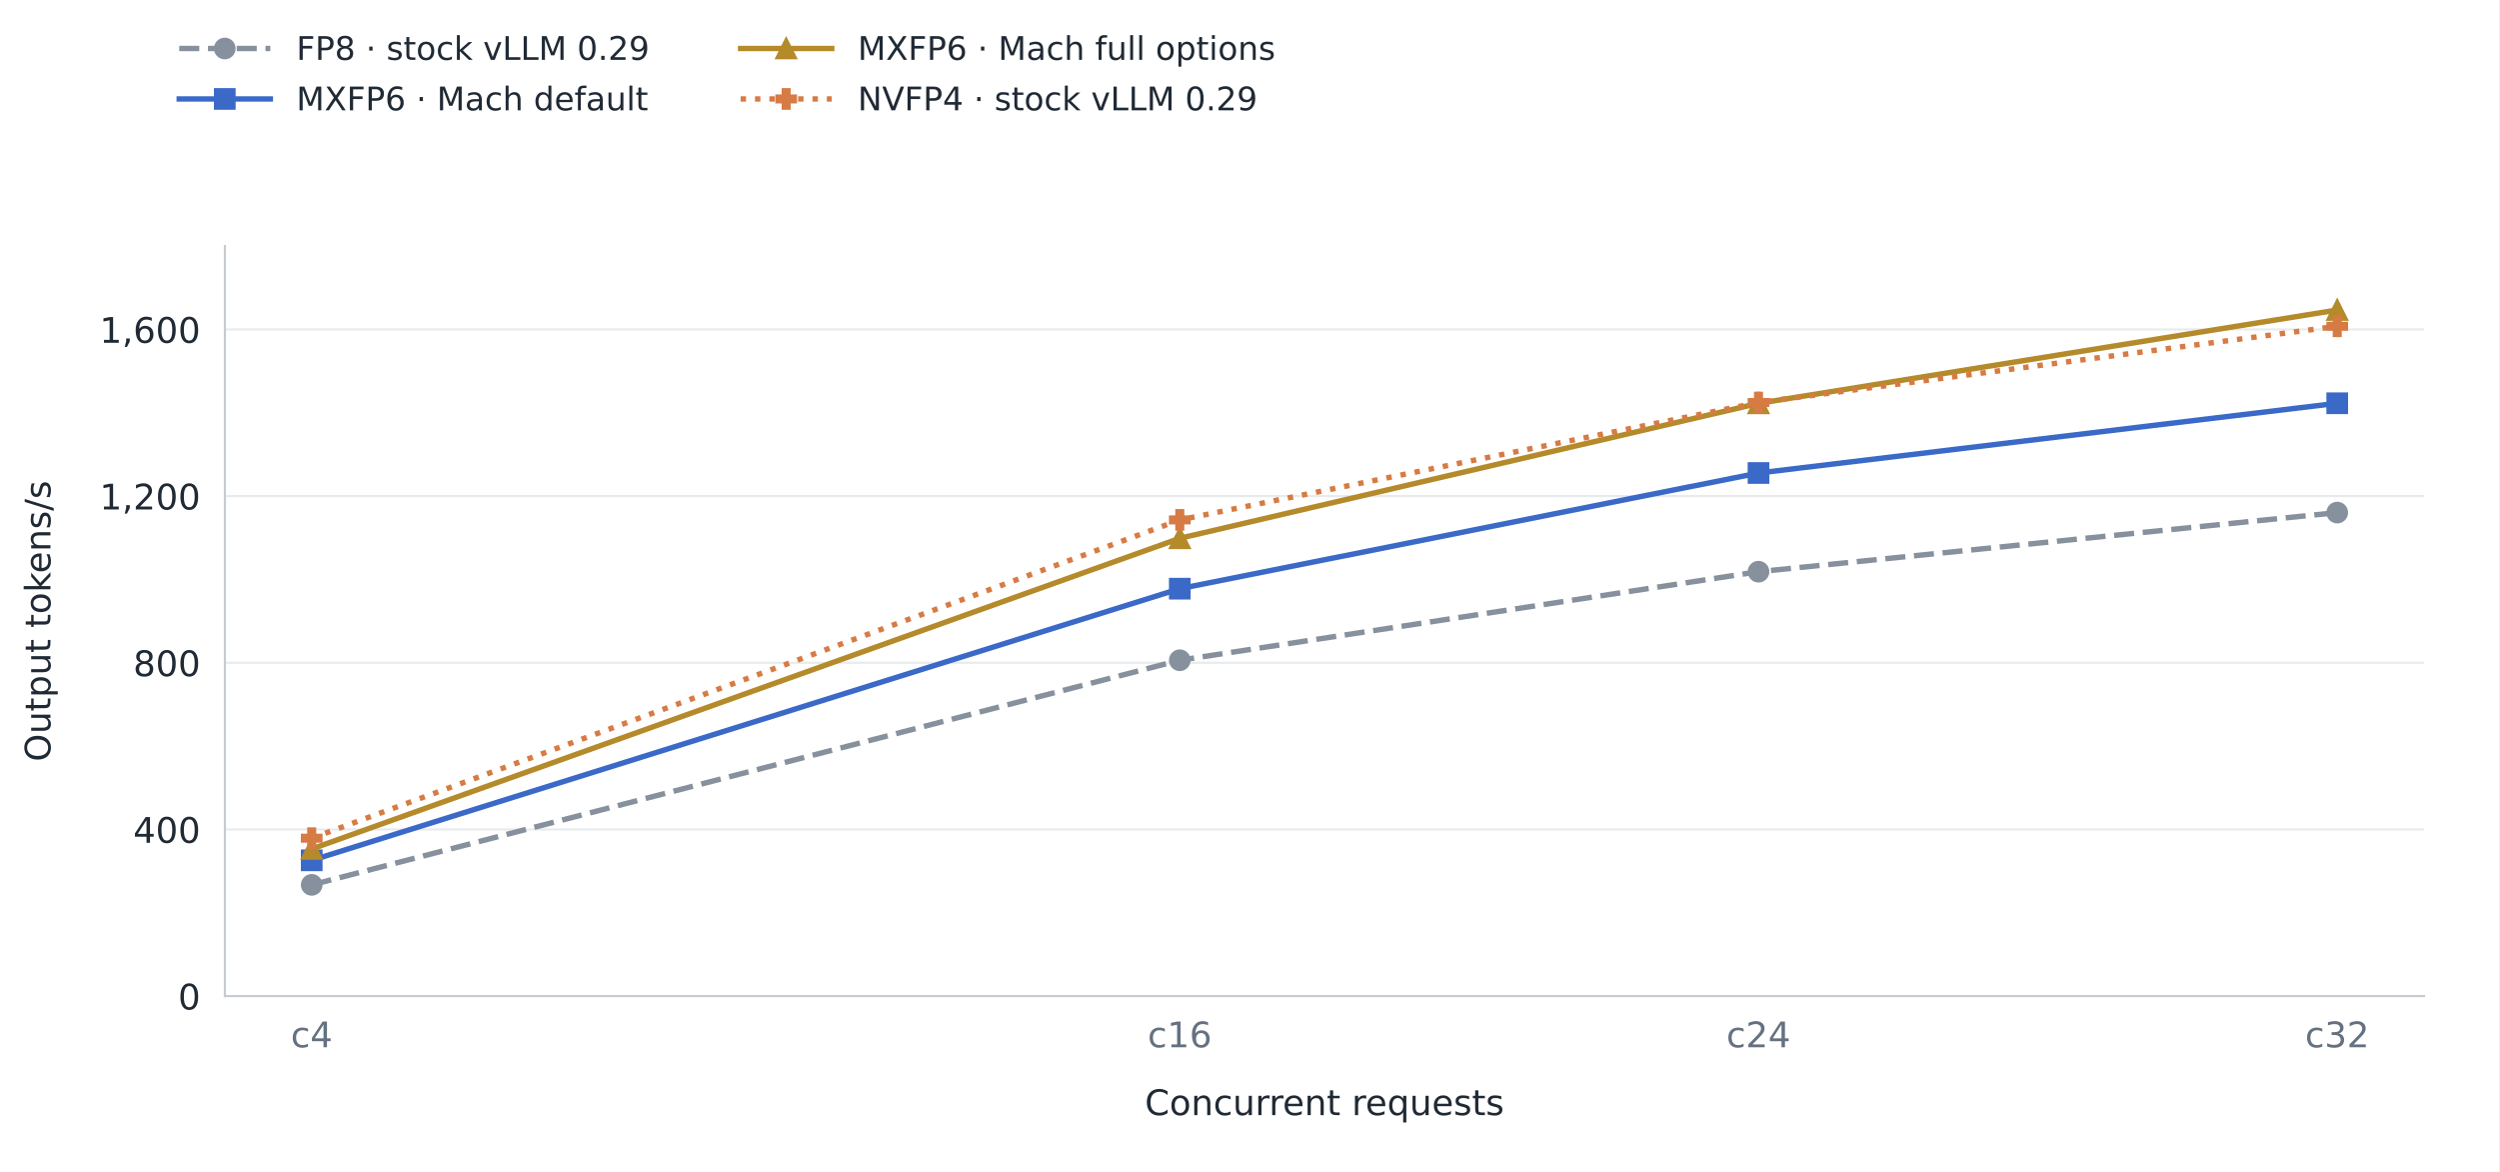
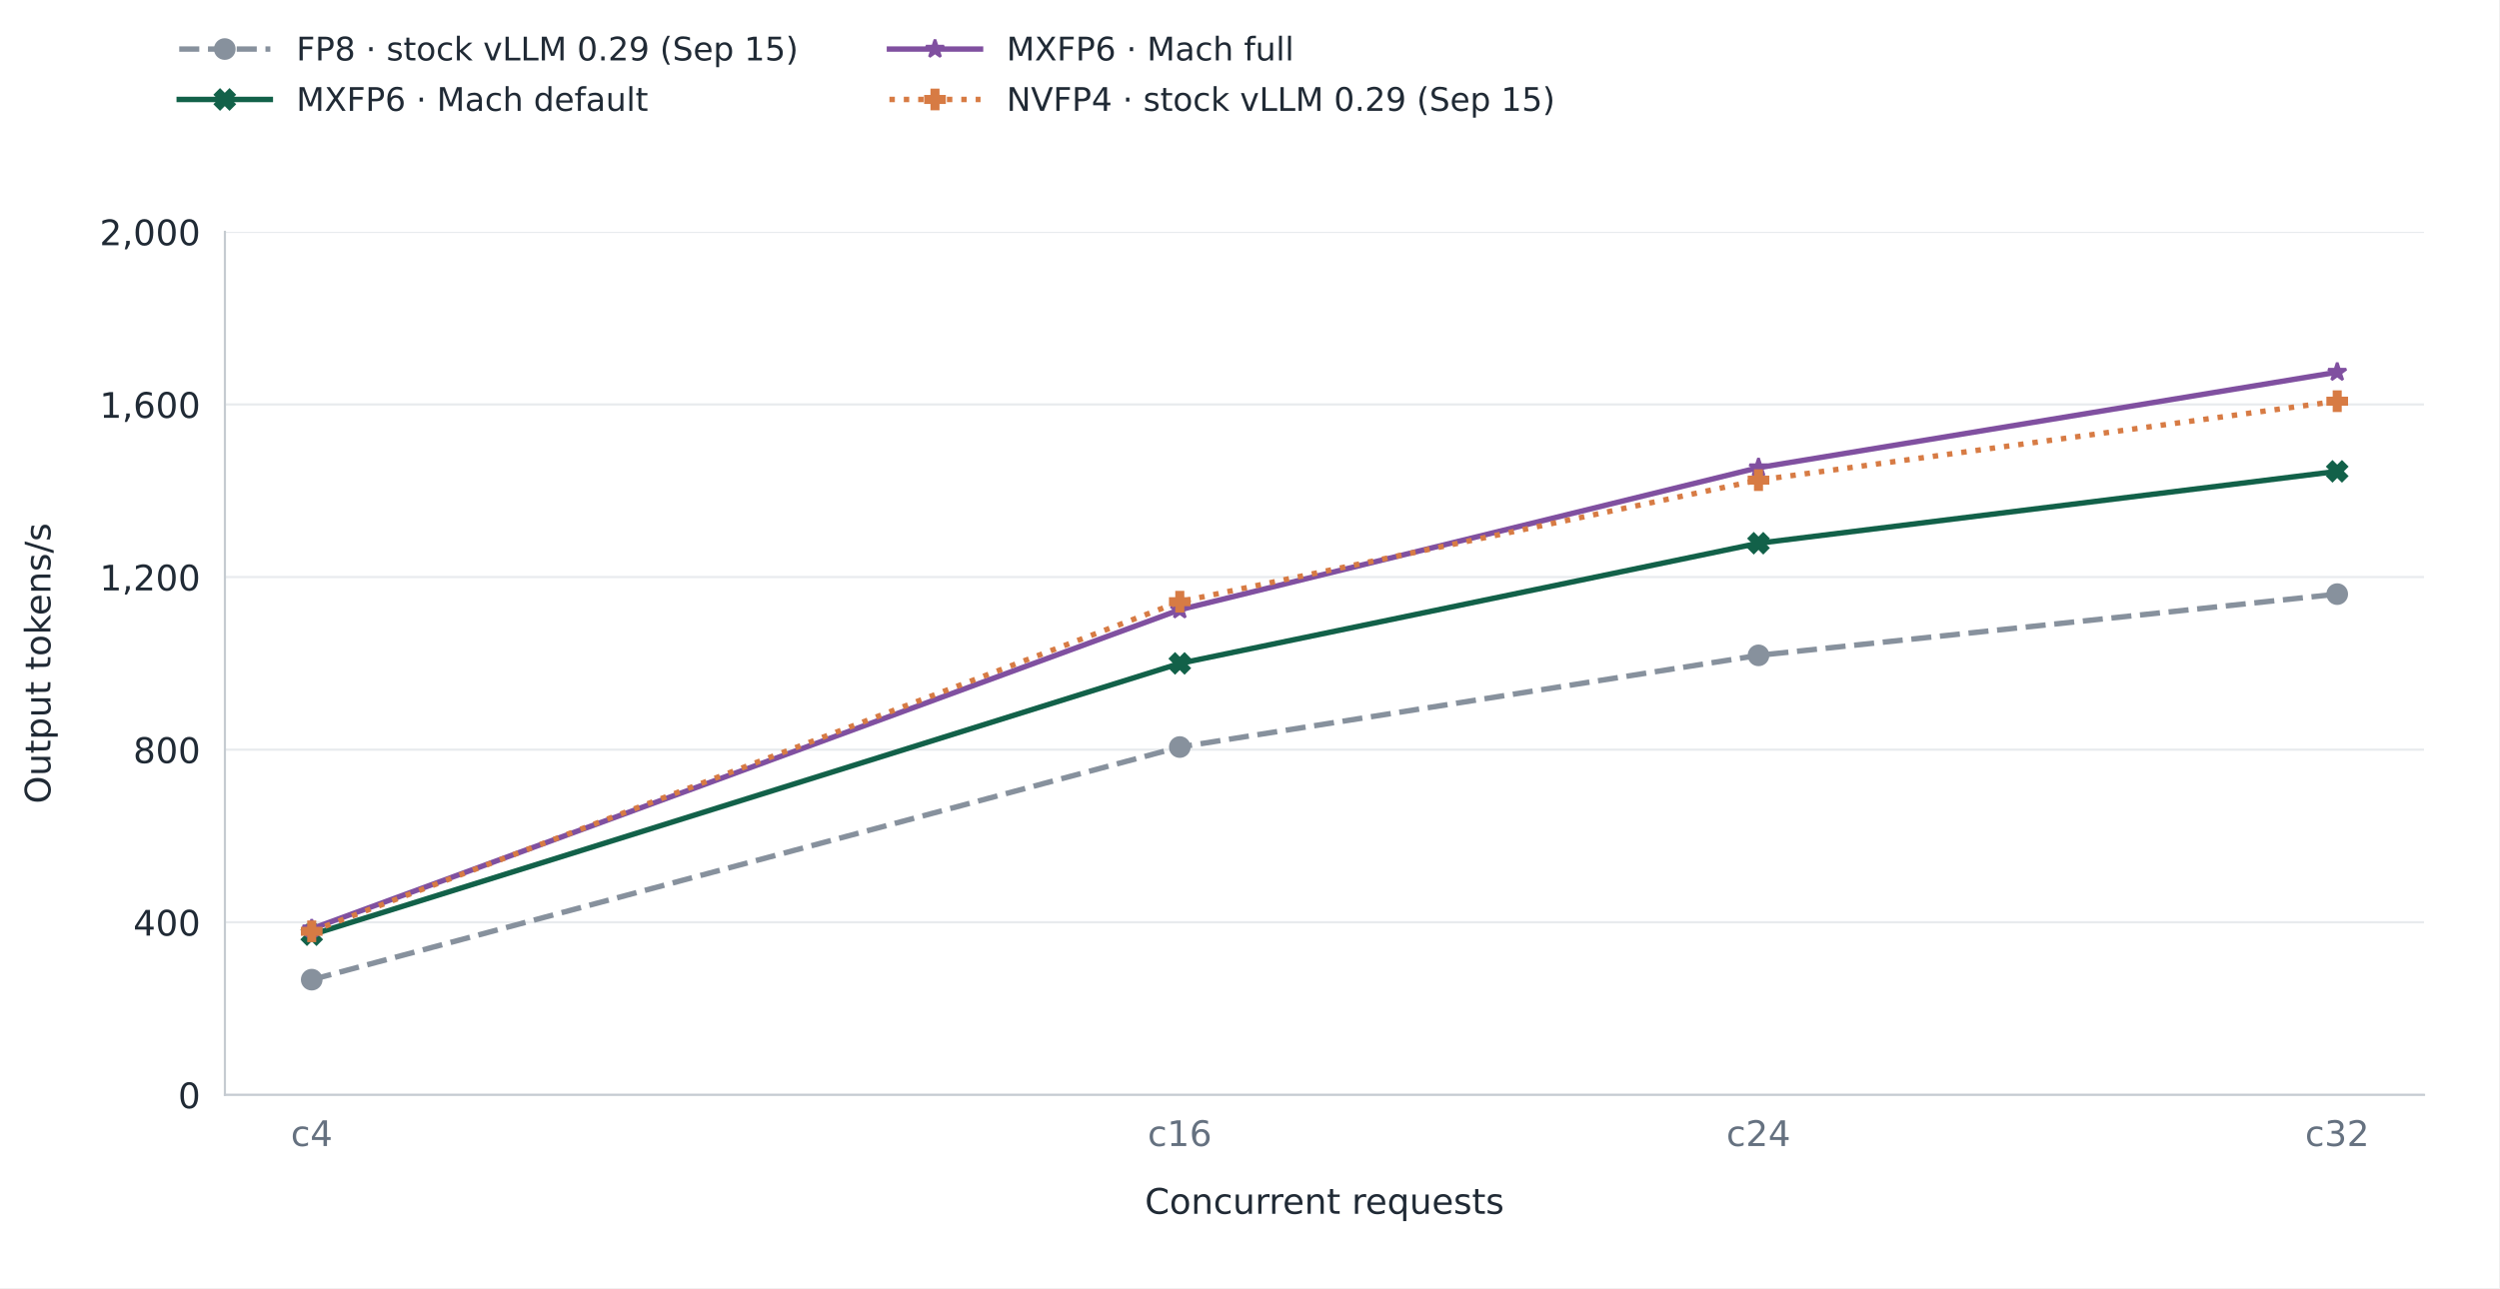
- <svg xmlns="http://www.w3.org/2000/svg" xmlns:xlink="http://www.w3.org/1999/xlink" width="921.6pt" height="432pt" viewBox="0 0 921.6 432" version="1.1">
+ <svg xmlns="http://www.w3.org/2000/svg" xmlns:xlink="http://www.w3.org/1999/xlink" width="921.6pt" height="475.2pt" viewBox="0 0 921.6 475.2" version="1.1">
  <defs>
    <style type="text/css">*{stroke-linejoin: round; stroke-linecap: butt}</style>
  </defs>
  <g id="figure_1">
    <g id="patch_1">
-       <path d="M 0 432 L 921.6 432 L 921.6 0 L 0 0 z " style="fill: #ffffff" />
+       <path d="M 0 475.2 L 921.6 475.2 L 921.6 0 L 0 0 z " style="fill: #ffffff" />
    </g>
    <g id="axes_1">
      <g id="patch_2">
-         <path d="M 82.944 367.2 L 893.952 367.2 L 893.952 90.72 L 82.944 90.72 z " style="fill: #ffffff" />
+         <path d="M 82.944 403.92 L 893.952 403.92 L 893.952 85.536 L 82.944 85.536 z " style="fill: #ffffff" />
      </g>
      <g id="matplotlib.axis_1">
        <g id="xtick_1">
          <g id="line2d_1" />
          <g id="text_1">
-             <text style="font-size: 13px; font-family: 'DejaVu Sans'; text-anchor: middle; fill: #657180" x="114.957" y="386.077" transform="rotate(-0 114.9575 386.077)">c4</text>
+             <text style="font-size: 13px; font-family: 'DejaVu Sans'; text-anchor: middle; fill: #657180" x="114.957" y="422.797" transform="rotate(-0 114.9575 422.797)">c4</text>
          </g>
        </g>
        <g id="xtick_2">
          <g id="line2d_2" />
          <g id="text_2">
-             <text style="font-size: 13px; font-family: 'DejaVu Sans'; text-anchor: middle; fill: #657180" x="435.092" y="386.077" transform="rotate(-0 435.0922 386.077)">c16</text>
+             <text style="font-size: 13px; font-family: 'DejaVu Sans'; text-anchor: middle; fill: #657180" x="435.092" y="422.797" transform="rotate(-0 435.0922 422.797)">c16</text>
          </g>
        </g>
        <g id="xtick_3">
          <g id="line2d_3" />
          <g id="text_3">
-             <text style="font-size: 13px; font-family: 'DejaVu Sans'; text-anchor: middle; fill: #657180" x="648.515" y="386.077" transform="rotate(-0 648.5154 386.077)">c24</text>
+             <text style="font-size: 13px; font-family: 'DejaVu Sans'; text-anchor: middle; fill: #657180" x="648.515" y="422.797" transform="rotate(-0 648.5154 422.797)">c24</text>
          </g>
        </g>
        <g id="xtick_4">
          <g id="line2d_4" />
          <g id="text_4">
-             <text style="font-size: 13px; font-family: 'DejaVu Sans'; text-anchor: middle; fill: #657180" x="861.939" y="386.077" transform="rotate(-0 861.9385 386.077)">c32</text>
+             <text style="font-size: 13px; font-family: 'DejaVu Sans'; text-anchor: middle; fill: #657180" x="861.939" y="422.797" transform="rotate(-0 861.9385 422.797)">c32</text>
          </g>
        </g>
        <g id="text_5">
-           <text style="font-size: 13px; font-family: 'DejaVu Sans'; text-anchor: middle; fill: #202a35" x="488.448" y="411.077" transform="rotate(-0 488.448 411.077)">Concurrent requests</text>
+           <text style="font-size: 13px; font-family: 'DejaVu Sans'; text-anchor: middle; fill: #202a35" x="488.448" y="447.797" transform="rotate(-0 488.448 447.797)">Concurrent requests</text>
        </g>
      </g>
      <g id="matplotlib.axis_2">
        <g id="ytick_1">
          <g id="line2d_5">
-             <path d="M 82.944 367.2 L 893.952 367.2 " clip-path="url(#p8c949d7cd6)" style="fill: none; stroke: #e8ebee; stroke-width: 0.8; stroke-linecap: square" />
+             <path d="M 82.944 403.92 L 893.952 403.92 " clip-path="url(#p11ca47ef0e)" style="fill: none; stroke: #e8ebee; stroke-width: 0.8; stroke-linecap: square" />
          </g>
          <g id="line2d_6" />
          <g id="text_6">
-             <text style="font-size: 13px; font-family: 'DejaVu Sans'; text-anchor: end; fill: #202a35" x="73.944" y="372.138" transform="rotate(-0 73.944 372.1385)">0</text>
+             <text style="font-size: 13px; font-family: 'DejaVu Sans'; text-anchor: end; fill: #202a35" x="73.944" y="408.858" transform="rotate(-0 73.944 408.8585)">0</text>
          </g>
        </g>
        <g id="ytick_2">
          <g id="line2d_7">
-             <path d="M 82.944 305.76 L 893.952 305.76 " clip-path="url(#p8c949d7cd6)" style="fill: none; stroke: #e8ebee; stroke-width: 0.8; stroke-linecap: square" />
+             <path d="M 82.944 340.243 L 893.952 340.243 " clip-path="url(#p11ca47ef0e)" style="fill: none; stroke: #e8ebee; stroke-width: 0.8; stroke-linecap: square" />
          </g>
          <g id="line2d_8" />
          <g id="text_7">
-             <text style="font-size: 13px; font-family: 'DejaVu Sans'; text-anchor: end; fill: #202a35" x="73.944" y="310.698" transform="rotate(-0 73.944 310.6985)">400</text>
+             <text style="font-size: 13px; font-family: 'DejaVu Sans'; text-anchor: end; fill: #202a35" x="73.944" y="345.182" transform="rotate(-0 73.944 345.1817)">400</text>
          </g>
        </g>
        <g id="ytick_3">
          <g id="line2d_9">
-             <path d="M 82.944 244.32 L 893.952 244.32 " clip-path="url(#p8c949d7cd6)" style="fill: none; stroke: #e8ebee; stroke-width: 0.8; stroke-linecap: square" />
+             <path d="M 82.944 276.566 L 893.952 276.566 " clip-path="url(#p11ca47ef0e)" style="fill: none; stroke: #e8ebee; stroke-width: 0.8; stroke-linecap: square" />
          </g>
          <g id="line2d_10" />
          <g id="text_8">
-             <text style="font-size: 13px; font-family: 'DejaVu Sans'; text-anchor: end; fill: #202a35" x="73.944" y="249.258" transform="rotate(-0 73.944 249.2585)">800</text>
+             <text style="font-size: 13px; font-family: 'DejaVu Sans'; text-anchor: end; fill: #202a35" x="73.944" y="281.505" transform="rotate(-0 73.944 281.5049)">800</text>
          </g>
        </g>
        <g id="ytick_4">
          <g id="line2d_11">
-             <path d="M 82.944 182.88 L 893.952 182.88 " clip-path="url(#p8c949d7cd6)" style="fill: none; stroke: #e8ebee; stroke-width: 0.8; stroke-linecap: square" />
+             <path d="M 82.944 212.89 L 893.952 212.89 " clip-path="url(#p11ca47ef0e)" style="fill: none; stroke: #e8ebee; stroke-width: 0.8; stroke-linecap: square" />
          </g>
          <g id="line2d_12" />
          <g id="text_9">
-             <text style="font-size: 13px; font-family: 'DejaVu Sans'; text-anchor: end; fill: #202a35" x="73.944" y="187.818" transform="rotate(-0 73.944 187.8185)">1,200</text>
+             <text style="font-size: 13px; font-family: 'DejaVu Sans'; text-anchor: end; fill: #202a35" x="73.944" y="217.828" transform="rotate(-0 73.944 217.8281)">1,200</text>
          </g>
        </g>
        <g id="ytick_5">
          <g id="line2d_13">
-             <path d="M 82.944 121.44 L 893.952 121.44 " clip-path="url(#p8c949d7cd6)" style="fill: none; stroke: #e8ebee; stroke-width: 0.8; stroke-linecap: square" />
+             <path d="M 82.944 149.213 L 893.952 149.213 " clip-path="url(#p11ca47ef0e)" style="fill: none; stroke: #e8ebee; stroke-width: 0.8; stroke-linecap: square" />
          </g>
          <g id="line2d_14" />
          <g id="text_10">
-             <text style="font-size: 13px; font-family: 'DejaVu Sans'; text-anchor: end; fill: #202a35" x="73.944" y="126.378" transform="rotate(-0 73.944 126.3785)">1,600</text>
-           </g>
-         </g>
-         <g id="text_11">
-           <text style="font-size: 13px; font-family: 'DejaVu Sans'; text-anchor: middle; fill: #202a35" x="18.604" y="228.96" transform="rotate(-90 18.60439 228.96)">Output tokens/s</text>
-         </g>
-       </g>
-       <g id="line2d_15">
-         <path d="M 114.957 326.193 L 435.092 243.389 L 648.515 210.751 L 861.939 188.957 " clip-path="url(#p8c949d7cd6)" style="fill: none; stroke-dasharray: 7.4,3.2; stroke-dashoffset: 0; stroke: #87919d; stroke-width: 2" />
+             <text style="font-size: 13px; font-family: 'DejaVu Sans'; text-anchor: end; fill: #202a35" x="73.944" y="154.151" transform="rotate(-0 73.944 154.1513)">1,600</text>
+           </g>
+         </g>
+         <g id="ytick_6">
+           <g id="line2d_15">
+             <path d="M 82.944 85.536 L 893.952 85.536 " clip-path="url(#p11ca47ef0e)" style="fill: none; stroke: #e8ebee; stroke-width: 0.8; stroke-linecap: square" />
+           </g>
+           <g id="line2d_16" />
+           <g id="text_11">
+             <text style="font-size: 13px; font-family: 'DejaVu Sans'; text-anchor: end; fill: #202a35" x="73.944" y="90.474" transform="rotate(-0 73.944 90.47448)">2,000</text>
+           </g>
+         </g>
+         <g id="text_12">
+           <text style="font-size: 13px; font-family: 'DejaVu Sans'; text-anchor: middle; fill: #202a35" x="18.604" y="244.728" transform="rotate(-90 18.60439 244.728)">Output tokens/s</text>
+         </g>
+       </g>
+       <g id="line2d_17">
+         <path d="M 114.957 361.42 L 435.092 275.602 L 648.515 241.775 L 861.939 219.188 " clip-path="url(#p11ca47ef0e)" style="fill: none; stroke-dasharray: 7.4,3.2; stroke-dashoffset: 0; stroke: #87919d; stroke-width: 2" />
        <defs>
          <path id="mc707d0224f" d="M 0 3.5 C 0.928 3.5 1.819 3.131 2.475 2.475 C 3.131 1.819 3.5 0.928 3.5 0 C 3.5 -0.928 3.131 -1.819 2.475 -2.475 C 1.819 -3.131 0.928 -3.5 0 -3.5 C -0.928 -3.5 -1.819 -3.131 -2.475 -2.475 C -3.131 -1.819 -3.5 -0.928 -3.5 0 C -3.5 0.928 -3.131 1.819 -2.475 2.475 C -1.819 3.131 -0.928 3.5 0 3.5 z " style="stroke: #87919d" />
        </defs>
-         <g clip-path="url(#p8c949d7cd6)">
-           <use xlink:href="#mc707d0224f" x="114.957" y="326.193" style="fill: #87919d; stroke: #87919d" />
-           <use xlink:href="#mc707d0224f" x="435.092" y="243.389" style="fill: #87919d; stroke: #87919d" />
-           <use xlink:href="#mc707d0224f" x="648.515" y="210.751" style="fill: #87919d; stroke: #87919d" />
-           <use xlink:href="#mc707d0224f" x="861.939" y="188.957" style="fill: #87919d; stroke: #87919d" />
-         </g>
-       </g>
-       <g id="line2d_16">
-         <path d="M 114.957 317.149 L 435.092 217.012 L 648.515 174.368 L 861.939 148.657 " clip-path="url(#p8c949d7cd6)" style="fill: none; stroke: #3b69c8; stroke-width: 2; stroke-linecap: square" />
-         <defs>
-           <path id="maff2915c55" d="M -3.5 3.5 L 3.5 3.5 L 3.5 -3.5 L -3.5 -3.5 z " style="stroke: #3b69c8; stroke-linejoin: miter" />
-         </defs>
-         <g clip-path="url(#p8c949d7cd6)">
-           <use xlink:href="#maff2915c55" x="114.957" y="317.149" style="fill: #3b69c8; stroke: #3b69c8; stroke-linejoin: miter" />
-           <use xlink:href="#maff2915c55" x="435.092" y="217.012" style="fill: #3b69c8; stroke: #3b69c8; stroke-linejoin: miter" />
-           <use xlink:href="#maff2915c55" x="648.515" y="174.368" style="fill: #3b69c8; stroke: #3b69c8; stroke-linejoin: miter" />
-           <use xlink:href="#maff2915c55" x="861.939" y="148.657" style="fill: #3b69c8; stroke: #3b69c8; stroke-linejoin: miter" />
-         </g>
-       </g>
-       <g id="line2d_17">
-         <path d="M 114.957 312.963 L 435.092 198.434 L 648.515 148.688 L 861.939 114.28 " clip-path="url(#p8c949d7cd6)" style="fill: none; stroke: #b58a2b; stroke-width: 2; stroke-linecap: square" />
-         <defs>
-           <path id="ma48a69f1e9" d="M 0 -3.5 L -3.5 3.5 L 3.5 3.5 z " style="stroke: #b58a2b; stroke-linejoin: miter" />
-         </defs>
-         <g clip-path="url(#p8c949d7cd6)">
-           <use xlink:href="#ma48a69f1e9" x="114.957" y="312.963" style="fill: #b58a2b; stroke: #b58a2b; stroke-linejoin: miter" />
-           <use xlink:href="#ma48a69f1e9" x="435.092" y="198.434" style="fill: #b58a2b; stroke: #b58a2b; stroke-linejoin: miter" />
-           <use xlink:href="#ma48a69f1e9" x="648.515" y="148.688" style="fill: #b58a2b; stroke: #b58a2b; stroke-linejoin: miter" />
-           <use xlink:href="#ma48a69f1e9" x="861.939" y="114.28" style="fill: #b58a2b; stroke: #b58a2b; stroke-linejoin: miter" />
+         <g clip-path="url(#p11ca47ef0e)">
+           <use xlink:href="#mc707d0224f" x="114.957" y="361.42" style="fill: #87919d; stroke: #87919d" />
+           <use xlink:href="#mc707d0224f" x="435.092" y="275.602" style="fill: #87919d; stroke: #87919d" />
+           <use xlink:href="#mc707d0224f" x="648.515" y="241.775" style="fill: #87919d; stroke: #87919d" />
+           <use xlink:href="#mc707d0224f" x="861.939" y="219.188" style="fill: #87919d; stroke: #87919d" />
        </g>
      </g>
      <g id="line2d_18">
-         <path d="M 114.957 308.989 L 435.092 191.655 L 648.515 148.379 L 861.939 120.28 " clip-path="url(#p8c949d7cd6)" style="fill: none; stroke-dasharray: 2,3.3; stroke-dashoffset: 0; stroke: #d77b44; stroke-width: 2" />
+         <path d="M 114.957 344.831 L 435.092 244.749 L 648.515 200.409 L 861.939 173.889 " clip-path="url(#p11ca47ef0e)" style="fill: none; stroke: #126149; stroke-width: 2; stroke-linecap: square" />
+         <defs>
+           <path id="mb0ee347284" d="M -1.75 3.5 L 0 1.75 L 1.75 3.5 L 3.5 1.75 L 1.75 0 L 3.5 -1.75 L 1.75 -3.5 L 0 -1.75 L -1.75 -3.5 L -3.5 -1.75 L -1.75 0 L -3.5 1.75 z " style="stroke: #126149; stroke-linejoin: miter" />
+         </defs>
+         <g clip-path="url(#p11ca47ef0e)">
+           <use xlink:href="#mb0ee347284" x="114.957" y="344.831" style="fill: #126149; stroke: #126149; stroke-linejoin: miter" />
+           <use xlink:href="#mb0ee347284" x="435.092" y="244.749" style="fill: #126149; stroke: #126149; stroke-linejoin: miter" />
+           <use xlink:href="#mb0ee347284" x="648.515" y="200.409" style="fill: #126149; stroke: #126149; stroke-linejoin: miter" />
+           <use xlink:href="#mb0ee347284" x="861.939" y="173.889" style="fill: #126149; stroke: #126149; stroke-linejoin: miter" />
+         </g>
+       </g>
+       <g id="line2d_19">
+         <path d="M 114.957 342.647 L 435.092 224.945 L 648.515 172.523 L 861.939 137.301 " clip-path="url(#p11ca47ef0e)" style="fill: none; stroke: #8050a0; stroke-width: 2; stroke-linecap: square" />
+         <defs>
+           <path id="m8c888cec98" d="M 0 -3.5 L -0.786 -1.082 L -3.329 -1.082 L -1.271 0.413 L -2.057 2.832 L -0 1.337 L 2.057 2.832 L 1.271 0.413 L 3.329 -1.082 L 0.786 -1.082 z " style="stroke: #8050a0; stroke-linejoin: bevel" />
+         </defs>
+         <g clip-path="url(#p11ca47ef0e)">
+           <use xlink:href="#m8c888cec98" x="114.957" y="342.647" style="fill: #8050a0; stroke: #8050a0; stroke-linejoin: bevel" />
+           <use xlink:href="#m8c888cec98" x="435.092" y="224.945" style="fill: #8050a0; stroke: #8050a0; stroke-linejoin: bevel" />
+           <use xlink:href="#m8c888cec98" x="648.515" y="172.523" style="fill: #8050a0; stroke: #8050a0; stroke-linejoin: bevel" />
+           <use xlink:href="#m8c888cec98" x="861.939" y="137.301" style="fill: #8050a0; stroke: #8050a0; stroke-linejoin: bevel" />
+         </g>
+       </g>
+       <g id="line2d_20">
+         <path d="M 114.957 343.59 L 435.092 221.984 L 648.515 177.133 L 861.939 148.01 " clip-path="url(#p11ca47ef0e)" style="fill: none; stroke-dasharray: 2,3.3; stroke-dashoffset: 0; stroke: #d77b44; stroke-width: 2" />
        <defs>
          <path id="m49b819d6ed" d="M -1.167 3.5 L 1.167 3.5 L 1.167 1.167 L 3.5 1.167 L 3.5 -1.167 L 1.167 -1.167 L 1.167 -3.5 L -1.167 -3.5 L -1.167 -1.167 L -3.5 -1.167 L -3.5 1.167 L -1.167 1.167 z " style="stroke: #d77b44; stroke-linejoin: miter" />
        </defs>
-         <g clip-path="url(#p8c949d7cd6)">
-           <use xlink:href="#m49b819d6ed" x="114.957" y="308.989" style="fill: #d77b44; stroke: #d77b44; stroke-linejoin: miter" />
-           <use xlink:href="#m49b819d6ed" x="435.092" y="191.655" style="fill: #d77b44; stroke: #d77b44; stroke-linejoin: miter" />
-           <use xlink:href="#m49b819d6ed" x="648.515" y="148.379" style="fill: #d77b44; stroke: #d77b44; stroke-linejoin: miter" />
-           <use xlink:href="#m49b819d6ed" x="861.939" y="120.28" style="fill: #d77b44; stroke: #d77b44; stroke-linejoin: miter" />
+         <g clip-path="url(#p11ca47ef0e)">
+           <use xlink:href="#m49b819d6ed" x="114.957" y="343.59" style="fill: #d77b44; stroke: #d77b44; stroke-linejoin: miter" />
+           <use xlink:href="#m49b819d6ed" x="435.092" y="221.984" style="fill: #d77b44; stroke: #d77b44; stroke-linejoin: miter" />
+           <use xlink:href="#m49b819d6ed" x="648.515" y="177.133" style="fill: #d77b44; stroke: #d77b44; stroke-linejoin: miter" />
+           <use xlink:href="#m49b819d6ed" x="861.939" y="148.01" style="fill: #d77b44; stroke: #d77b44; stroke-linejoin: miter" />
        </g>
      </g>
      <g id="patch_3">
-         <path d="M 82.944 367.2 L 82.944 90.72 " style="fill: none; stroke: #c5cbd1; stroke-width: 0.8; stroke-linejoin: miter; stroke-linecap: square" />
+         <path d="M 82.944 403.92 L 82.944 85.536 " style="fill: none; stroke: #c5cbd1; stroke-width: 0.8; stroke-linejoin: miter; stroke-linecap: square" />
      </g>
      <g id="patch_4">
-         <path d="M 82.944 367.2 L 893.952 367.2 " style="fill: none; stroke: #c5cbd1; stroke-width: 0.8; stroke-linejoin: miter; stroke-linecap: square" />
+         <path d="M 82.944 403.92 L 893.952 403.92 " style="fill: none; stroke: #c5cbd1; stroke-width: 0.8; stroke-linejoin: miter; stroke-linecap: square" />
      </g>
    </g>
    <g id="legend_1">
-       <g id="line2d_19">
-         <path d="M 66.096 17.878 L 82.896 17.878 L 99.696 17.878 " style="fill: none; stroke-dasharray: 7.4,3.2; stroke-dashoffset: 0; stroke: #87919d; stroke-width: 2" />
-         <g>
-           <use xlink:href="#mc707d0224f" x="82.896" y="17.878" style="fill: #87919d; stroke: #87919d" />
-         </g>
-       </g>
-       <g id="text_12">
-         <text style="font-size: 12px; font-family: 'DejaVu Sans'; text-anchor: start; fill: #202a35" x="109.296" y="22.078" transform="rotate(-0 109.296 22.07812)">FP8 · stock vLLM 0.29</text>
-       </g>
-       <g id="line2d_20">
-         <path d="M 66.096 36.479 L 82.896 36.479 L 99.696 36.479 " style="fill: none; stroke: #3b69c8; stroke-width: 2; stroke-linecap: square" />
-         <g>
-           <use xlink:href="#maff2915c55" x="82.896" y="36.479" style="fill: #3b69c8; stroke: #3b69c8; stroke-linejoin: miter" />
+       <g id="line2d_21">
+         <path d="M 66.096 18.094 L 82.896 18.094 L 99.696 18.094 " style="fill: none; stroke-dasharray: 7.4,3.2; stroke-dashoffset: 0; stroke: #87919d; stroke-width: 2" />
+         <g>
+           <use xlink:href="#mc707d0224f" x="82.896" y="18.094" style="fill: #87919d; stroke: #87919d" />
        </g>
      </g>
      <g id="text_13">
-         <text style="font-size: 12px; font-family: 'DejaVu Sans'; text-anchor: start; fill: #202a35" x="109.296" y="40.679" transform="rotate(-0 109.296 40.67906)">MXFP6 · Mach default</text>
-       </g>
-       <g id="line2d_21">
-         <path d="M 273.13 17.878 L 289.93 17.878 L 306.73 17.878 " style="fill: none; stroke: #b58a2b; stroke-width: 2; stroke-linecap: square" />
-         <g>
-           <use xlink:href="#ma48a69f1e9" x="289.93" y="17.878" style="fill: #b58a2b; stroke: #b58a2b; stroke-linejoin: miter" />
+         <text style="font-size: 12px; font-family: 'DejaVu Sans'; text-anchor: start; fill: #202a35" x="109.296" y="22.294" transform="rotate(-0 109.296 22.29413)">FP8 · stock vLLM 0.29 (Sep 15)</text>
+       </g>
+       <g id="line2d_22">
+         <path d="M 66.096 36.695 L 82.896 36.695 L 99.696 36.695 " style="fill: none; stroke: #126149; stroke-width: 2; stroke-linecap: square" />
+         <g>
+           <use xlink:href="#mb0ee347284" x="82.896" y="36.695" style="fill: #126149; stroke: #126149; stroke-linejoin: miter" />
        </g>
      </g>
      <g id="text_14">
-         <text style="font-size: 12px; font-family: 'DejaVu Sans'; text-anchor: start; fill: #202a35" x="316.33" y="22.078" transform="rotate(-0 316.3297 22.07812)">MXFP6 · Mach full options</text>
-       </g>
-       <g id="line2d_22">
-         <path d="M 273.13 36.479 L 289.93 36.479 L 306.73 36.479 " style="fill: none; stroke-dasharray: 2,3.3; stroke-dashoffset: 0; stroke: #d77b44; stroke-width: 2" />
-         <g>
-           <use xlink:href="#m49b819d6ed" x="289.93" y="36.479" style="fill: #d77b44; stroke: #d77b44; stroke-linejoin: miter" />
+         <text style="font-size: 12px; font-family: 'DejaVu Sans'; text-anchor: start; fill: #202a35" x="109.296" y="40.895" transform="rotate(-0 109.296 40.89506)">MXFP6 · Mach default</text>
+       </g>
+       <g id="line2d_23">
+         <path d="M 328.011 18.094 L 344.811 18.094 L 361.611 18.094 " style="fill: none; stroke: #8050a0; stroke-width: 2; stroke-linecap: square" />
+         <g>
+           <use xlink:href="#m8c888cec98" x="344.811" y="18.094" style="fill: #8050a0; stroke: #8050a0; stroke-linejoin: bevel" />
        </g>
      </g>
      <g id="text_15">
-         <text style="font-size: 12px; font-family: 'DejaVu Sans'; text-anchor: start; fill: #202a35" x="316.33" y="40.679" transform="rotate(-0 316.3297 40.67906)">NVFP4 · stock vLLM 0.29</text>
+         <text style="font-size: 12px; font-family: 'DejaVu Sans'; text-anchor: start; fill: #202a35" x="371.211" y="22.294" transform="rotate(-0 371.211 22.29413)">MXFP6 · Mach full</text>
+       </g>
+       <g id="line2d_24">
+         <path d="M 328.011 36.695 L 344.811 36.695 L 361.611 36.695 " style="fill: none; stroke-dasharray: 2,3.3; stroke-dashoffset: 0; stroke: #d77b44; stroke-width: 2" />
+         <g>
+           <use xlink:href="#m49b819d6ed" x="344.811" y="36.695" style="fill: #d77b44; stroke: #d77b44; stroke-linejoin: miter" />
+         </g>
+       </g>
+       <g id="text_16">
+         <text style="font-size: 12px; font-family: 'DejaVu Sans'; text-anchor: start; fill: #202a35" x="371.211" y="40.895" transform="rotate(-0 371.211 40.89506)">NVFP4 · stock vLLM 0.29 (Sep 15)</text>
      </g>
    </g>
  </g>
  <defs>
-     <clipPath id="p8c949d7cd6">
-       <rect x="82.944" y="90.72" width="811.008" height="276.48" />
+     <clipPath id="p11ca47ef0e">
+       <rect x="82.944" y="85.536" width="811.008" height="318.384" />
    </clipPath>
  </defs>
</svg>
